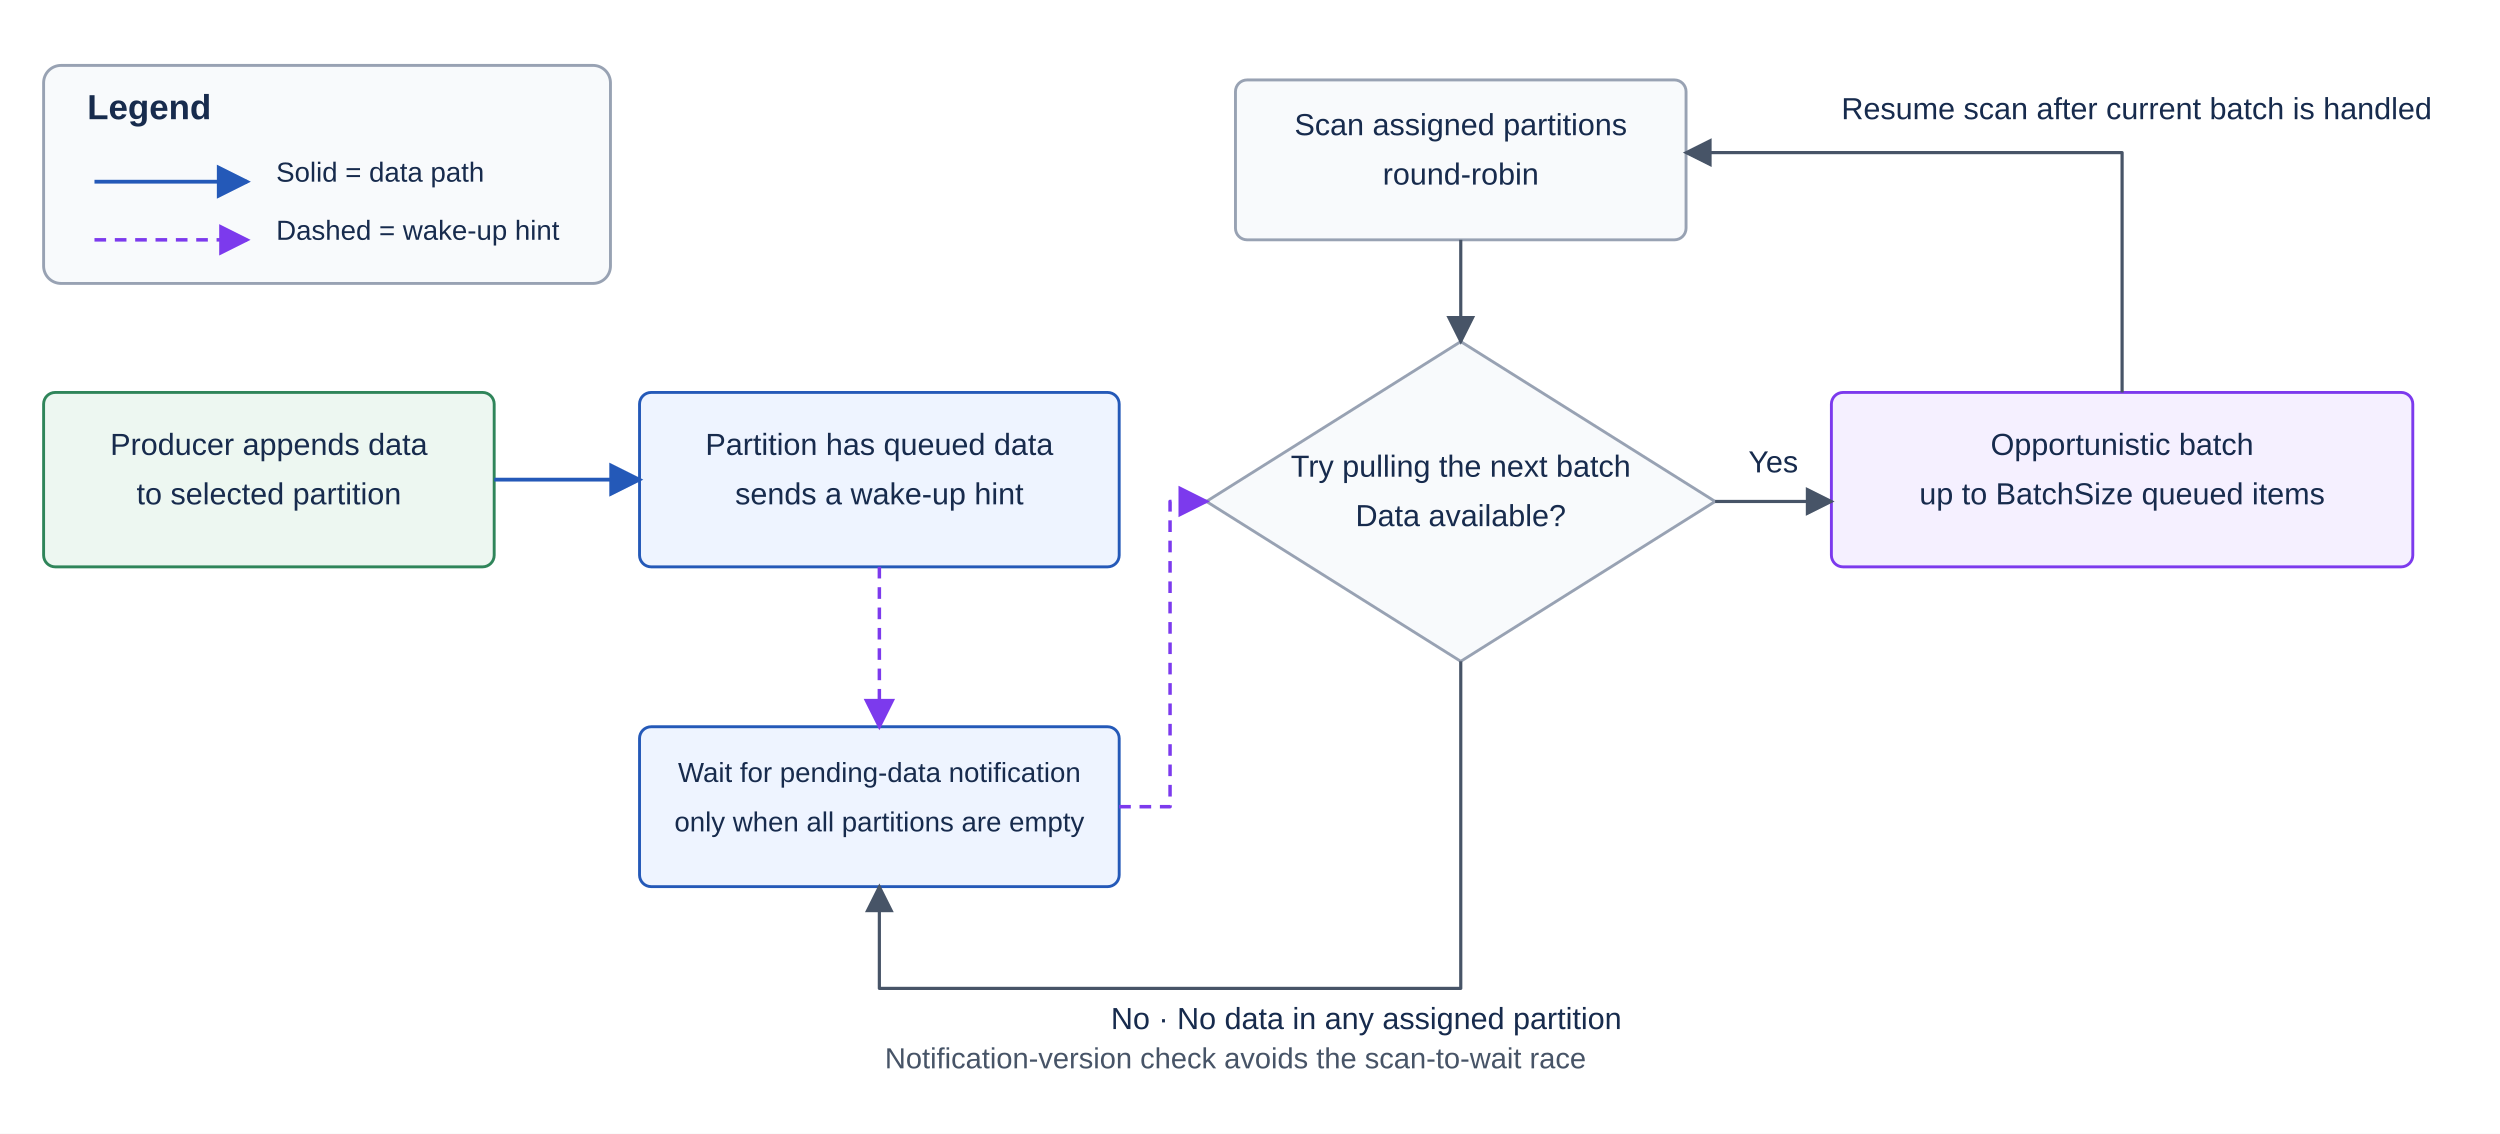
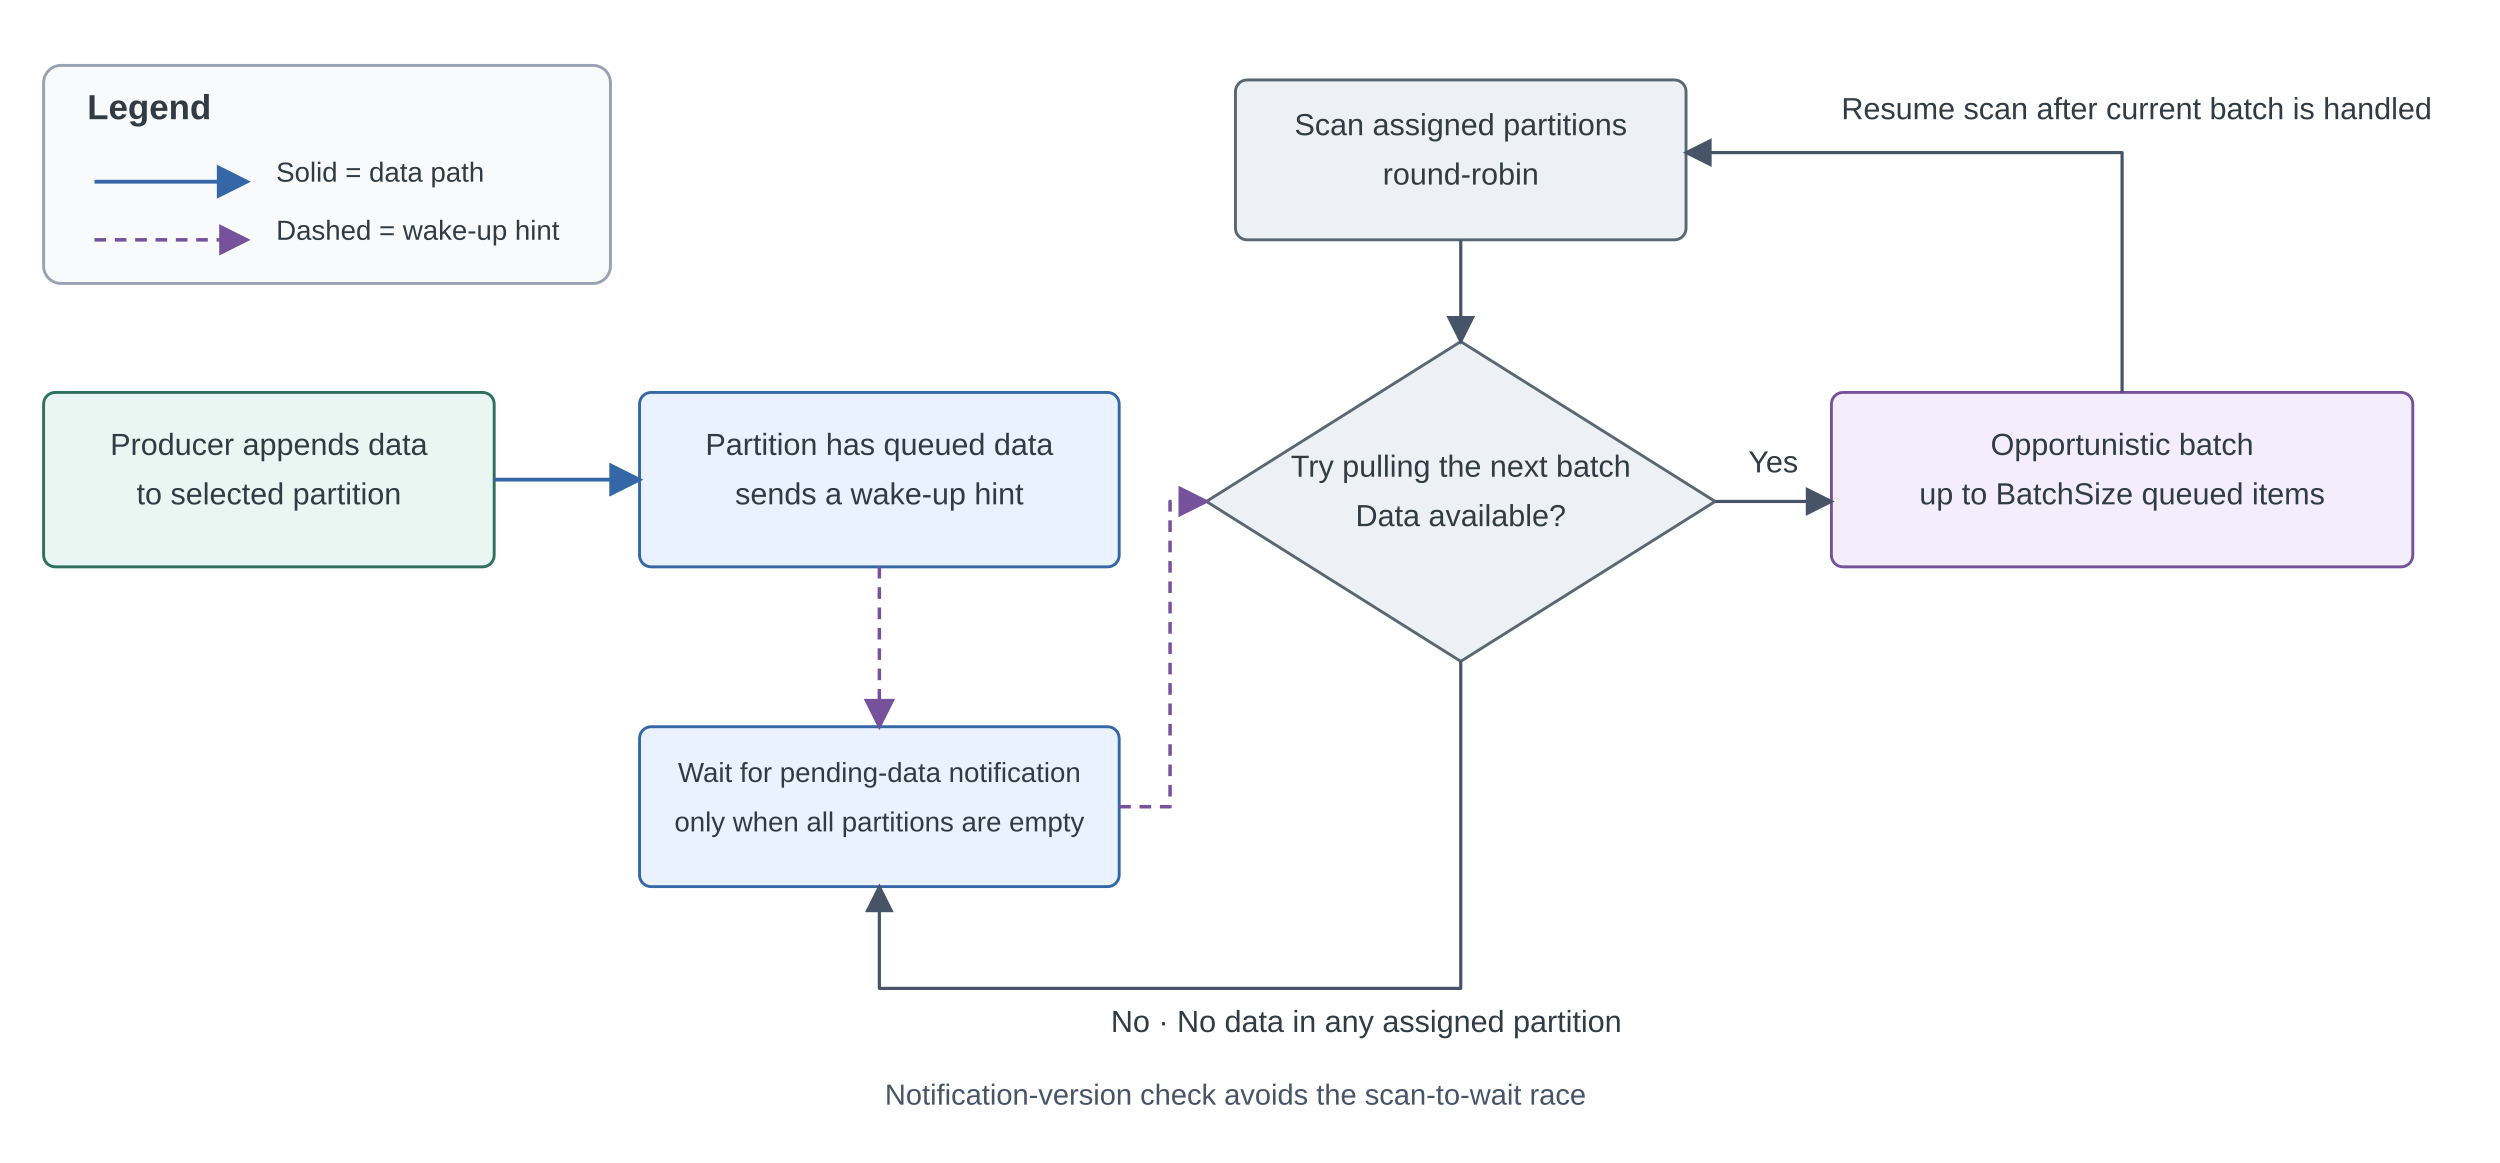
- <svg xmlns="http://www.w3.org/2000/svg" width="1720" height="780" viewBox="0 0 1720 780" role="img" aria-labelledby="title description">
+ <svg xmlns="http://www.w3.org/2000/svg" width="1720" height="800" viewBox="0 0 1720 800" role="img" aria-labelledby="title description">
  <defs>
    <marker id="arrow" markerWidth="9" markerHeight="9" refX="8" refY="4.5" orient="auto" markerUnits="strokeWidth">
      <path d="M0 0 L9 4.5 L0 9 Z" fill="#475467" />
    </marker>
    <marker id="blue-arrow" markerWidth="9" markerHeight="9" refX="8" refY="4.5" orient="auto" markerUnits="strokeWidth">
-       <path d="M0 0 L9 4.5 L0 9 Z" fill="#2459b8" />
+       <path d="M0 0 L9 4.5 L0 9 Z" fill="#3567a7" />
    </marker>
    <marker id="purple-arrow" markerWidth="9" markerHeight="9" refX="8" refY="4.5" orient="auto" markerUnits="strokeWidth">
-       <path d="M0 0 L9 4.5 L0 9 Z" fill="#7c3aed" />
+       <path d="M0 0 L9 4.5 L0 9 Z" fill="#75529b" />
    </marker>
    <marker id="green-arrow" markerWidth="9" markerHeight="9" refX="8" refY="4.5" orient="auto" markerUnits="strokeWidth">
-       <path d="M0 0 L9 4.5 L0 9 Z" fill="#2f855a" />
+       <path d="M0 0 L9 4.5 L0 9 Z" fill="#2f6f5e" />
    </marker>
    <style>
-     text { font-family: Arial, 'PingFang SC', 'Microsoft YaHei', sans-serif; fill:#172b4d; text-anchor:middle; font-size:21px; }
+     text { font-family: Arial, 'PingFang SC', 'Microsoft YaHei', sans-serif; fill:#303b44; text-anchor:middle; font-size:21px; }
    .node { stroke-width:2; }
-     .client { fill:#edf7f1; stroke:#2f855a; }
-     .core { fill:#f8fafc; stroke:#98a2b3; }
-     .router { fill:#eef4ff; stroke:#2459b8; }
-     .partition { fill:#eef4ff; stroke:#2459b8; }
-     .handler { fill:#f5f0ff; stroke:#7c3aed; }
-     .store { fill:#fff8e6; stroke:#b56313; }
-     .wait { fill:#eef4ff; stroke:#2459b8; }
+     .client { fill:#e9f6f1; stroke:#2f6f5e; }
+     .core { fill:#edf1f5; stroke:#596773; }
+     .router { fill:#eaf2ff; stroke:#3567a7; }
+     .partition { fill:#eaf2ff; stroke:#3567a7; }
+     .handler { fill:#f4edfb; stroke:#75529b; }
+     .store { fill:#fff4d6; stroke:#8a6a1d; }
+     .wait { fill:#eaf2ff; stroke:#3567a7; }
    .edge { fill:none; stroke:#475467; stroke-width:2.2; marker-end:url(#arrow); stroke-linejoin:round; }
-     .data { fill:none; stroke:#2459b8; stroke-width:2.6; marker-end:url(#blue-arrow); stroke-linejoin:round; }
-     .notify { fill:none; stroke:#7c3aed; stroke-width:2.4; stroke-dasharray:8 6; marker-end:url(#purple-arrow); stroke-linejoin:round; }
-     .assign { fill:none; stroke:#2f855a; stroke-width:2.4; stroke-dasharray:8 6; marker-end:url(#green-arrow); stroke-linejoin:round; }
+     .data { fill:none; stroke:#3567a7; stroke-width:2.6; marker-end:url(#blue-arrow); stroke-linejoin:round; }
+     .notify { fill:none; stroke:#75529b; stroke-width:2.4; stroke-dasharray:8 6; marker-end:url(#purple-arrow); stroke-linejoin:round; }
+     .assign { fill:none; stroke:#2f6f5e; stroke-width:2.4; stroke-dasharray:8 6; marker-end:url(#green-arrow); stroke-linejoin:round; }
    .label { font-size:21px; }
    .note { font-size:20px; fill:#475467; }
    .small { font-size:19px; }
    .wait-copy { font-size:19px; }
    .left { text-anchor:start; }
    .group-title { font-size:24px; font-weight:700; text-anchor:start; }
  </style>
  </defs>
-   <rect width="1720" height="780" fill="white" />
+   <rect width="1720" height="800" fill="white" />
  <rect class="node client" x="30" y="270" width="310" height="120" rx="8" />
  <text x="185.0" y="313.0" class="">Producer appends data</text>
  <text x="185.0" y="347.0" class="">to selected partition</text>
  <rect class="node router" x="440" y="270" width="330" height="120" rx="8" />
  <text x="605.0" y="313.0" class="">Partition has queued data</text>
  <text x="605.0" y="347.0" class="">sends a wake-up hint</text>
  <rect class="node wait" x="440" y="500" width="330" height="110" rx="8" />
  <text x="605.0" y="538.0" class="wait-copy">Wait for pending-data notification</text>
  <text x="605.0" y="572.0" class="wait-copy">only when all partitions are empty</text>
  <rect class="node core" x="850" y="55" width="310" height="110" rx="8" />
  <text x="1005.0" y="93.0" class="">Scan assigned partitions</text>
  <text x="1005.0" y="127.0" class="">round-robin</text>
  <path class="node core" d="M1005 235 L1180 345 L1005 455 L830 345 Z" />
  <text x="1005" y="328" class="">Try pulling the next batch</text>
  <text x="1005" y="362" class="">Data available?</text>
  <rect class="node handler" x="1260" y="270" width="400" height="120" rx="8" />
  <text x="1460.0" y="313.0" class="">Opportunistic batch</text>
  <text x="1460.0" y="347.0" class="">up to BatchSize queued items</text>
  <path class="data" d="M340 330 H440" />
  <path class="notify" d="M605 390 V500" />
  <path class="notify" d="M770 555 H805 V345 H830" />
  <path class="edge" d="M1005 165 V235" />
  <path class="edge" d="M1180 345 H1260" />
  <text x="1220" y="325" class="label">Yes</text>
  <path class="edge" d="M1460 270 V105 H1160" />
  <text x="1470" y="82" class="label">Resume scan after current batch is handled</text>
  <path class="edge" d="M1005 455 V680 H605 V610" />
-   <text x="940" y="708" class="label">No · No data in any assigned partition</text>
-   <text x="850" y="735" class="note">Notification-version check avoids the scan-to-wait race</text>
+   <text x="940" y="710" class="label">No · No data in any assigned partition</text>
+   <text x="850" y="760" class="note">Notification-version check avoids the scan-to-wait race</text>
  <rect x="30" y="45" width="390" height="150" rx="12" fill="#f8fafc" stroke="#98a2b3" stroke-width="2" />
  <text x="60" y="82" class="group-title">Legend</text>
  <path class="data" d="M65 125 H170" />
  <text x="190" y="125" class="small left">Solid = data path</text>
  <path class="notify" d="M65 165 H170" />
  <text x="190" y="165" class="small left">Dashed = wake-up hint</text>
</svg>
